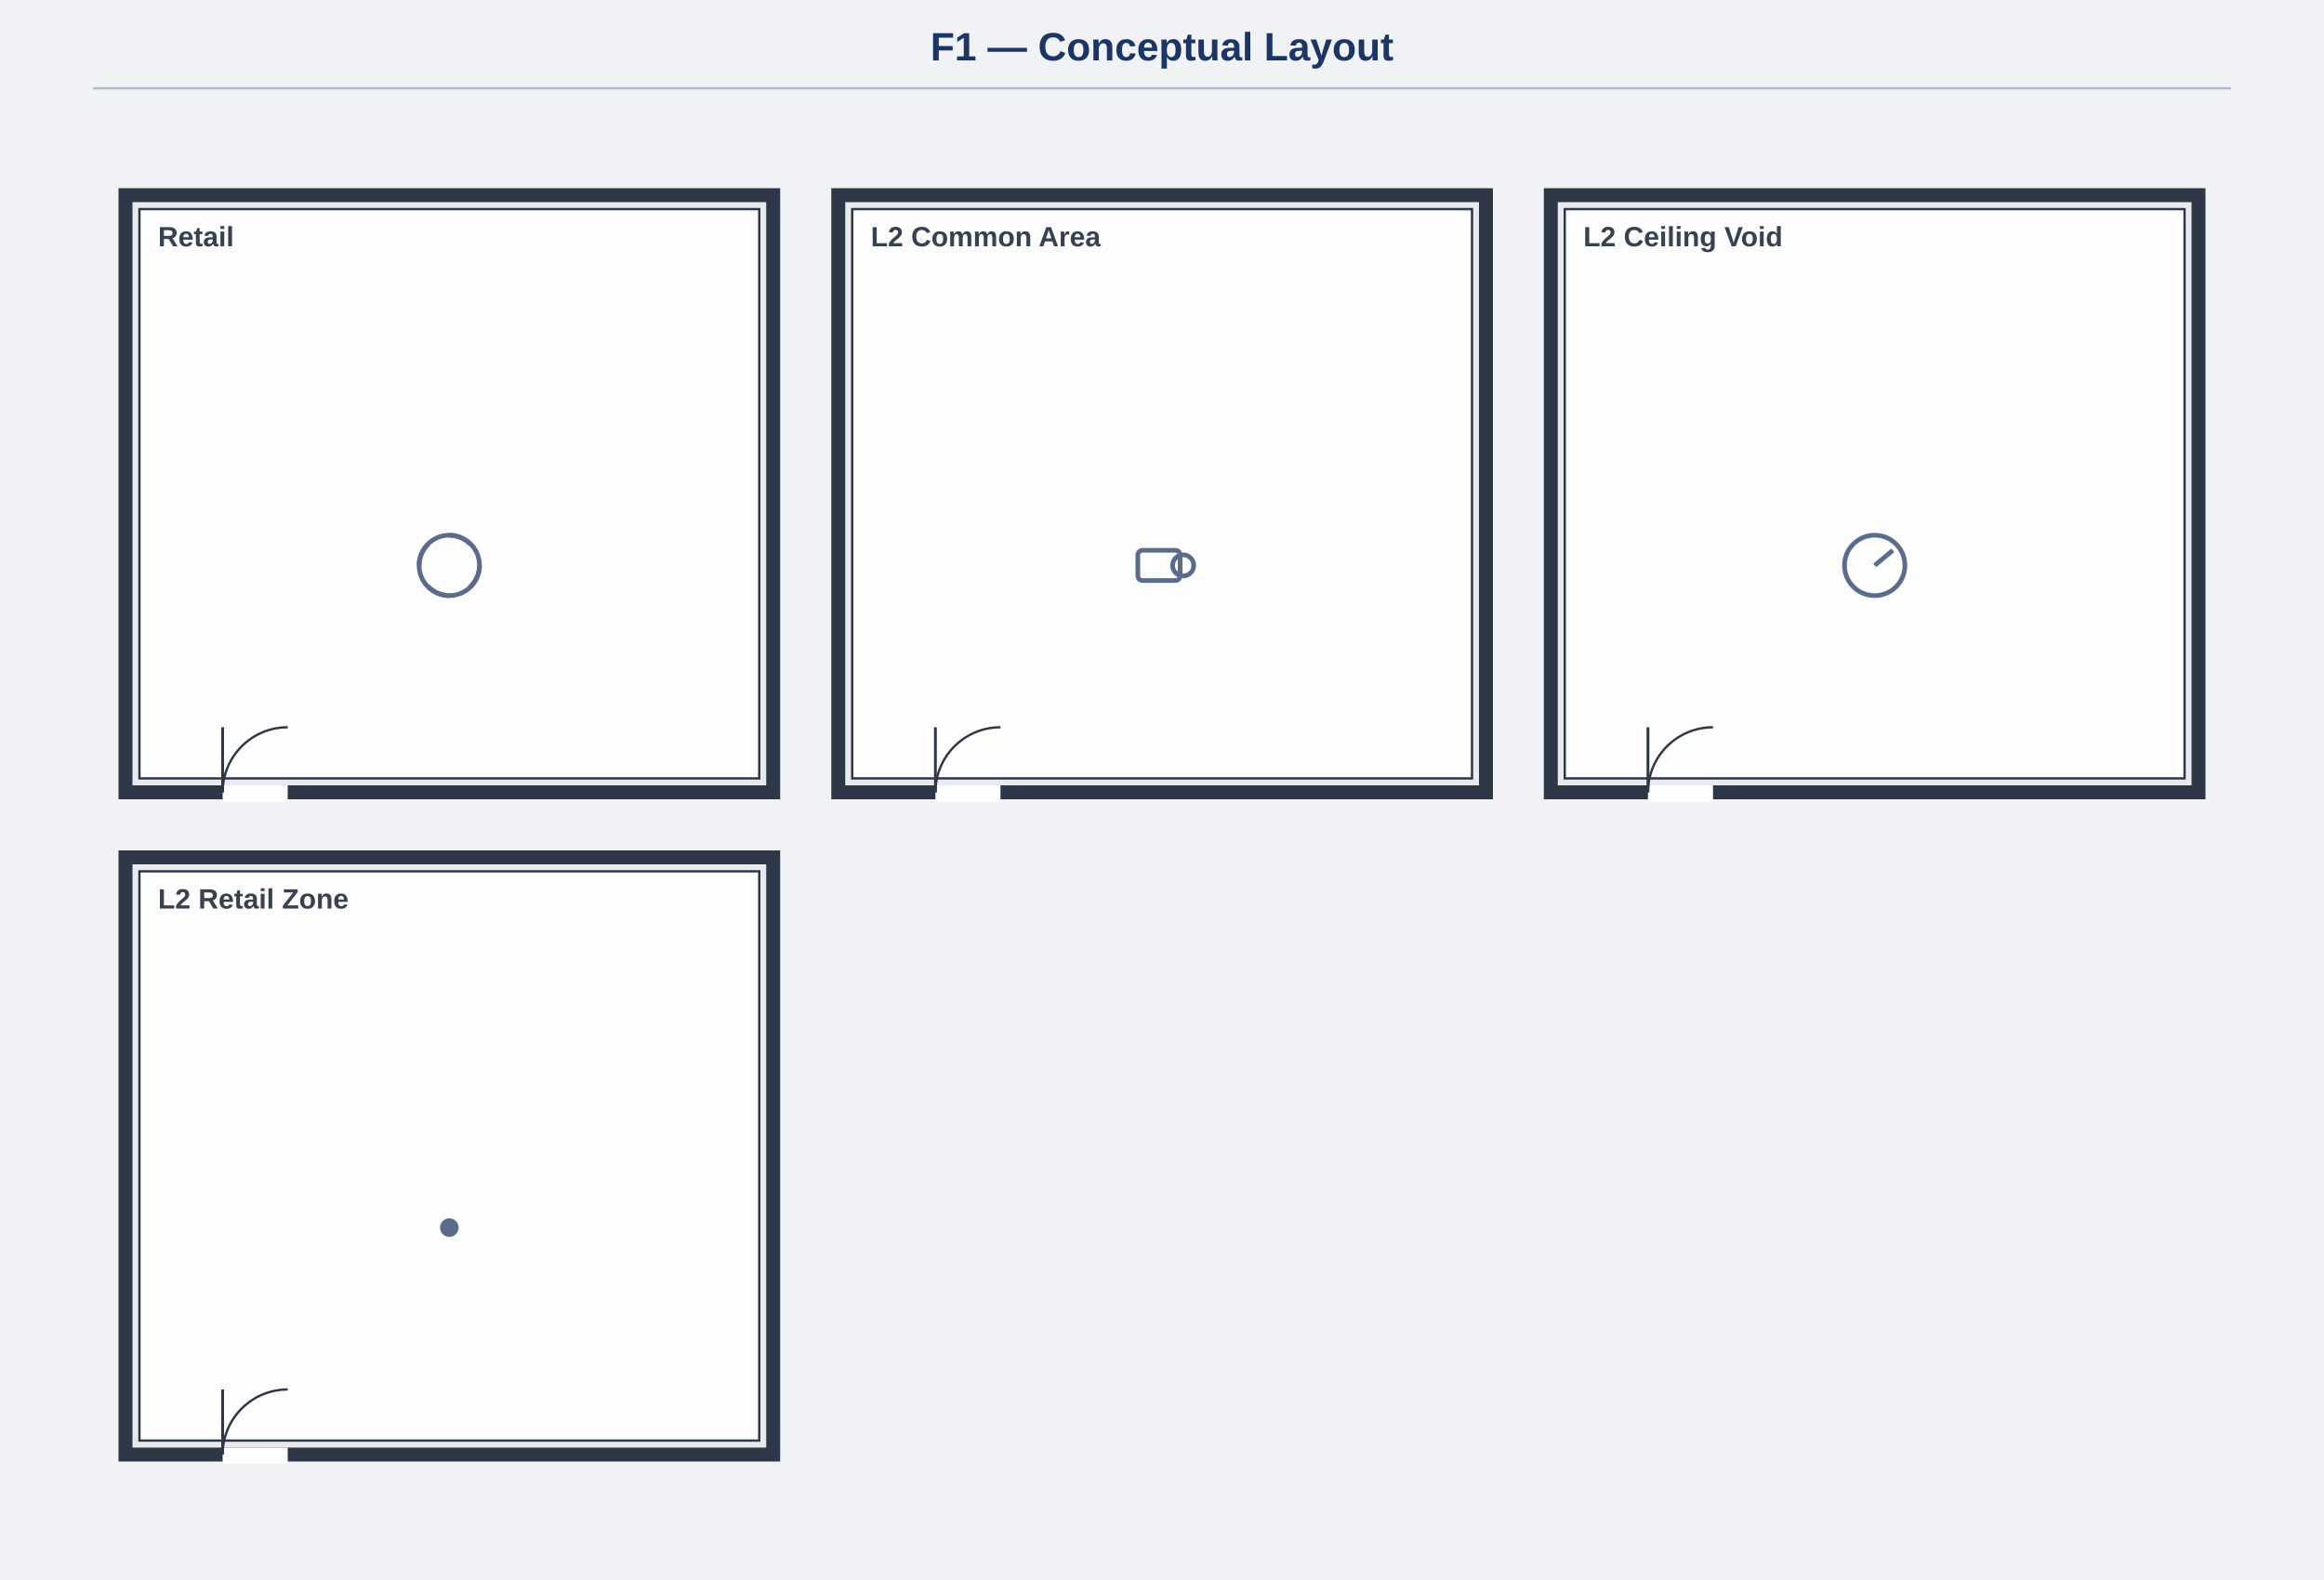
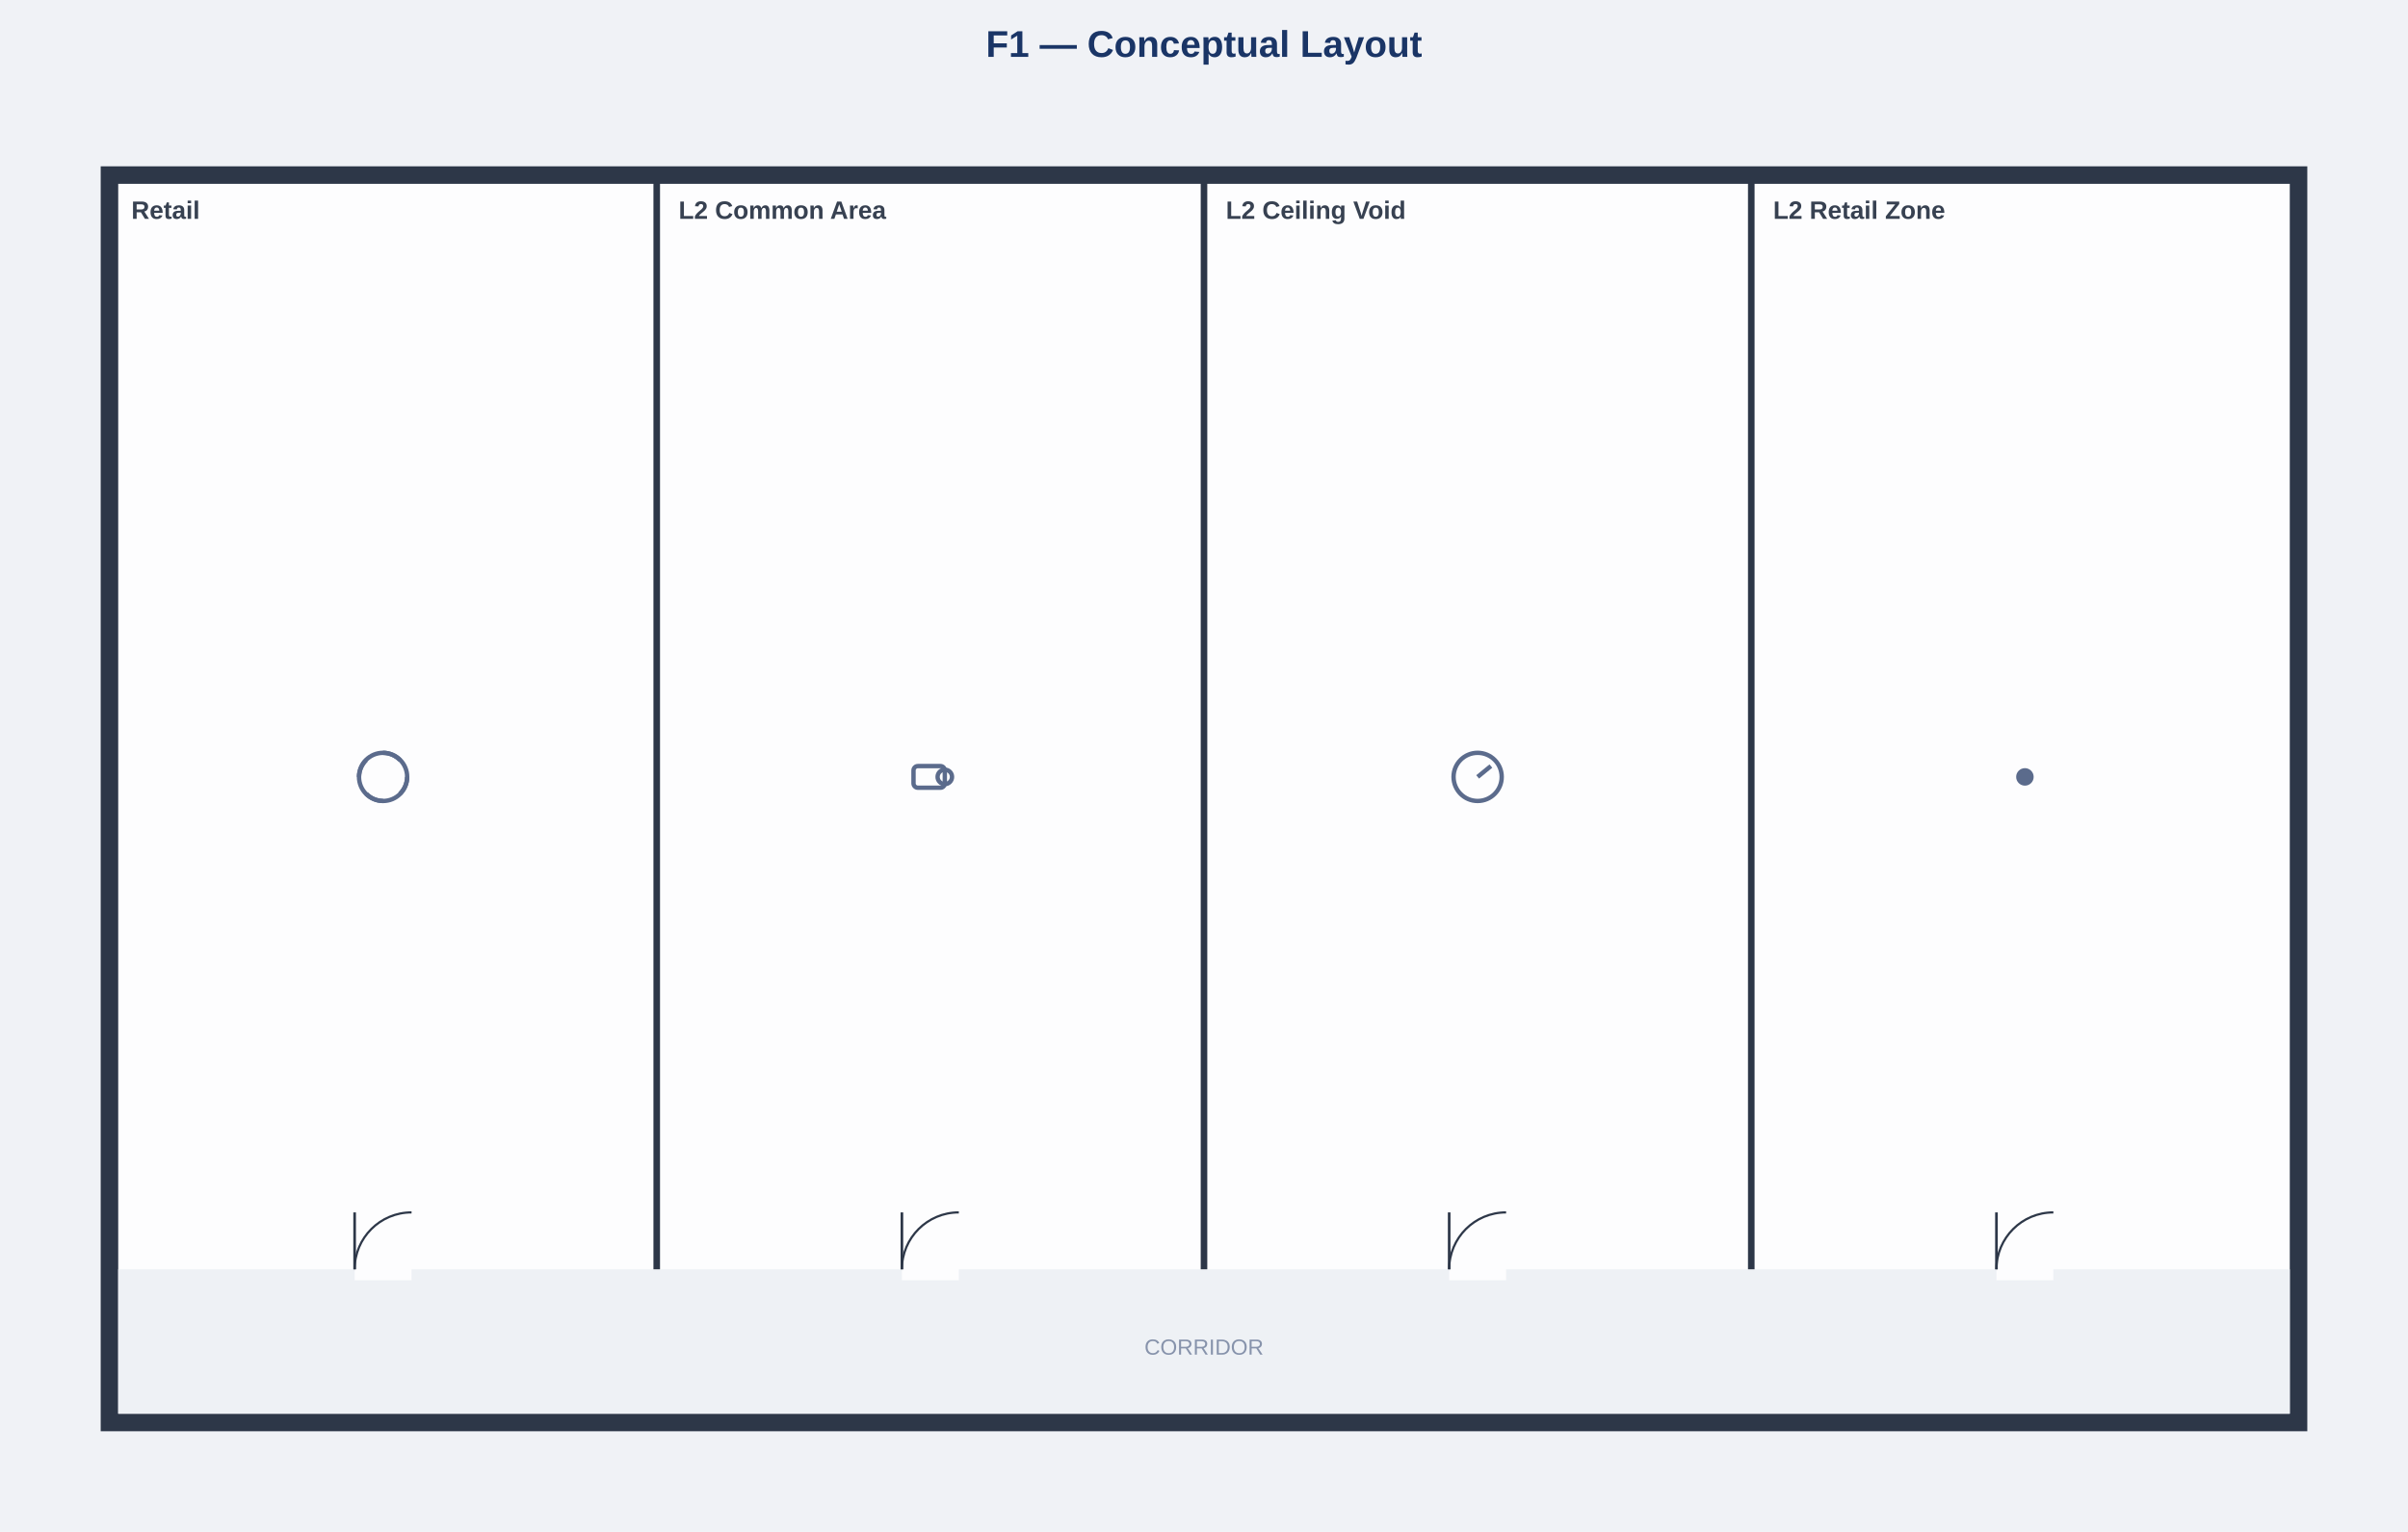
- <svg xmlns="http://www.w3.org/2000/svg" width="1000" height="680" viewBox="0 0 1000 680" font-family="Arial, sans-serif">
-   <rect x="0" y="0" width="1000" height="680" fill="#F0F2F6" />
-   <text x="500.0" y="26" text-anchor="middle" font-size="17" font-weight="bold" fill="#1A3566">F1 — Conceptual Layout</text>
-   <line x1="40" y1="38" x2="960" y2="38" stroke="#1A3566" stroke-width="1" opacity="0.3" />
-   <rect x="54.0" y="84.0" width="278.7" height="257.0" fill="#E8EAED" stroke="#2D3748" stroke-width="6" />
-   <rect x="60.0" y="90.0" width="266.7" height="245.0" fill="#FDFDFE" stroke="#2D3748" stroke-width="1" />
-   <rect x="95.8" y="338.0" width="28.0" height="7" fill="#FDFDFE" />
-   <path d="M95.8,341.0 A28.0,28.0 0 0 1 123.8,313.0" fill="none" stroke="#2D3748" stroke-width="1" />
-   <line x1="95.8" y1="341.0" x2="95.8" y2="313.0" stroke="#2D3748" stroke-width="1.2" />
-   <text x="68.0" y="106.0" font-size="12" font-weight="700" fill="#374151">Retail</text>
-   <circle cx="193.333" cy="243.34" r="13" fill="none" stroke="#5B6B8C" stroke-width="2" />
-   <path d="M193.333,230.34 A13,13 0 0 1 202.433,234.24" stroke="#5B6B8C" stroke-width="2" fill="none" />
-   <path d="M206.333,243.34 A13,13 0 0 1 202.433,252.44" stroke="#5B6B8C" stroke-width="2" fill="none" />
-   <path d="M193.333,256.34 A13,13 0 0 1 184.233,252.44" stroke="#5B6B8C" stroke-width="2" fill="none" />
-   <path d="M180.333,243.34 A13,13 0 0 1 184.233,234.24" stroke="#5B6B8C" stroke-width="2" fill="none" />
-   <rect x="360.7" y="84.0" width="278.7" height="257.0" fill="#E8EAED" stroke="#2D3748" stroke-width="6" />
-   <rect x="366.7" y="90.0" width="266.7" height="245.0" fill="#FDFDFE" stroke="#2D3748" stroke-width="1" />
-   <rect x="402.5" y="338.0" width="28.0" height="7" fill="#FDFDFE" />
-   <path d="M402.5,341.0 A28.0,28.0 0 0 1 430.5,313.0" fill="none" stroke="#2D3748" stroke-width="1" />
-   <line x1="402.5" y1="341.0" x2="402.5" y2="313.0" stroke="#2D3748" stroke-width="1.2" />
-   <text x="374.7" y="106.0" font-size="12" font-weight="700" fill="#374151">L2 Common Area</text>
-   <rect x="489.6" y="236.84" width="18.2" height="13" rx="2" fill="none" stroke="#5B6B8C" stroke-width="2" />
-   <circle cx="509.1" cy="243.34" r="4.55" fill="none" stroke="#5B6B8C" stroke-width="2" />
-   <rect x="667.3" y="84.0" width="278.7" height="257.0" fill="#E8EAED" stroke="#2D3748" stroke-width="6" />
-   <rect x="673.3" y="90.0" width="266.7" height="245.0" fill="#FDFDFE" stroke="#2D3748" stroke-width="1" />
-   <rect x="709.1" y="338.0" width="28.0" height="7" fill="#FDFDFE" />
-   <path d="M709.1,341.0 A28.0,28.0 0 0 1 737.1,313.0" fill="none" stroke="#2D3748" stroke-width="1" />
-   <line x1="709.1" y1="341.0" x2="709.1" y2="313.0" stroke="#2D3748" stroke-width="1.2" />
-   <text x="681.3" y="106.0" font-size="12" font-weight="700" fill="#374151">L2 Ceiling Void</text>
-   <circle cx="806.667" cy="243.34" r="13" fill="none" stroke="#5B6B8C" stroke-width="2" />
-   <path d="M806.667,243.34 L814.467,236.84" stroke="#5B6B8C" stroke-width="2" />
-   <rect x="54.0" y="369.0" width="278.7" height="257.0" fill="#E8EAED" stroke="#2D3748" stroke-width="6" />
-   <rect x="60.0" y="375.0" width="266.7" height="245.0" fill="#FDFDFE" stroke="#2D3748" stroke-width="1" />
-   <rect x="95.8" y="623.0" width="28.0" height="7" fill="#FDFDFE" />
-   <path d="M95.8,626.0 A28.0,28.0 0 0 1 123.8,598.0" fill="none" stroke="#2D3748" stroke-width="1" />
-   <line x1="95.8" y1="626.0" x2="95.8" y2="598.0" stroke="#2D3748" stroke-width="1.2" />
-   <text x="68.0" y="391.0" font-size="12" font-weight="700" fill="#374151">L2 Retail Zone</text>
-   <circle cx="193.333" cy="528.34" r="4" fill="#5B6B8C" />
+ <svg xmlns="http://www.w3.org/2000/svg" width="1100" height="700" viewBox="0 0 1100 700" font-family="Arial, sans-serif">
+   <rect x="0" y="0" width="1100" height="700" fill="#F0F2F6" />
+   <text x="550.0" y="26" text-anchor="middle" font-size="17" font-weight="bold" fill="#1A3566">F1 — Conceptual Layout</text>
+   <rect x="50" y="80" width="1000" height="570" fill="#FDFDFE" stroke="#2D3748" stroke-width="8" />
+   <rect x="54.0" y="580" width="992" height="66.0" fill="#EEF1F5" />
+   <text x="550.0" y="619.0" text-anchor="middle" font-size="10" fill="#5B6B8C" opacity="0.7">CORRIDOR</text>
+   <text x="60.0" y="100" font-size="11.5" font-weight="700" fill="#374151">Retail</text>
+   <circle cx="175.0" cy="355.0" r="11" fill="none" stroke="#5B6B8C" stroke-width="2" />
+   <path d="M175.0,344.0 A11,11 0 0 1 182.7,347.3" stroke="#5B6B8C" stroke-width="2" fill="none" />
+   <path d="M186.0,355.0 A11,11 0 0 1 182.7,362.7" stroke="#5B6B8C" stroke-width="2" fill="none" />
+   <path d="M175.0,366.0 A11,11 0 0 1 167.3,362.7" stroke="#5B6B8C" stroke-width="2" fill="none" />
+   <path d="M164.0,355.0 A11,11 0 0 1 167.3,347.3" stroke="#5B6B8C" stroke-width="2" fill="none" />
+   <rect x="162.0" y="577.0" width="26.0" height="8" fill="#FDFDFE" />
+   <path d="M162.0,580.0 A26.0,26.0 0 0 1 188.0,554.0" fill="none" stroke="#2D3748" stroke-width="1" />
+   <line x1="162.0" y1="580.0" x2="162.0" y2="554.0" stroke="#2D3748" stroke-width="1.2" />
+   <line x1="300.0" y1="80" x2="300.0" y2="580" stroke="#2D3748" stroke-width="3" />
+   <text x="310.0" y="100" font-size="11.5" font-weight="700" fill="#374151">L2 Common Area</text>
+   <rect x="417.3" y="350.05" width="14.3" height="9.9" rx="2" fill="none" stroke="#5B6B8C" stroke-width="2" />
+   <circle cx="431.6" cy="355.0" r="3.3" fill="none" stroke="#5B6B8C" stroke-width="2" />
+   <rect x="412.0" y="577.0" width="26.0" height="8" fill="#FDFDFE" />
+   <path d="M412.0,580.0 A26.0,26.0 0 0 1 438.0,554.0" fill="none" stroke="#2D3748" stroke-width="1" />
+   <line x1="412.0" y1="580.0" x2="412.0" y2="554.0" stroke="#2D3748" stroke-width="1.2" />
+   <line x1="550.0" y1="80" x2="550.0" y2="580" stroke="#2D3748" stroke-width="3" />
+   <text x="560.0" y="100" font-size="11.5" font-weight="700" fill="#374151">L2 Ceiling Void</text>
+   <circle cx="675.0" cy="355.0" r="11" fill="none" stroke="#5B6B8C" stroke-width="2" />
+   <path d="M675.0,355.0 L681.05,350.05" stroke="#5B6B8C" stroke-width="2" />
+   <rect x="662.0" y="577.0" width="26.0" height="8" fill="#FDFDFE" />
+   <path d="M662.0,580.0 A26.0,26.0 0 0 1 688.0,554.0" fill="none" stroke="#2D3748" stroke-width="1" />
+   <line x1="662.0" y1="580.0" x2="662.0" y2="554.0" stroke="#2D3748" stroke-width="1.2" />
+   <line x1="800.0" y1="80" x2="800.0" y2="580" stroke="#2D3748" stroke-width="3" />
+   <text x="810.0" y="100" font-size="11.5" font-weight="700" fill="#374151">L2 Retail Zone</text>
+   <circle cx="925.0" cy="355.0" r="4" fill="#5B6B8C" />
+   <rect x="912.0" y="577.0" width="26.0" height="8" fill="#FDFDFE" />
+   <path d="M912.0,580.0 A26.0,26.0 0 0 1 938.0,554.0" fill="none" stroke="#2D3748" stroke-width="1" />
+   <line x1="912.0" y1="580.0" x2="912.0" y2="554.0" stroke="#2D3748" stroke-width="1.2" />
</svg>
